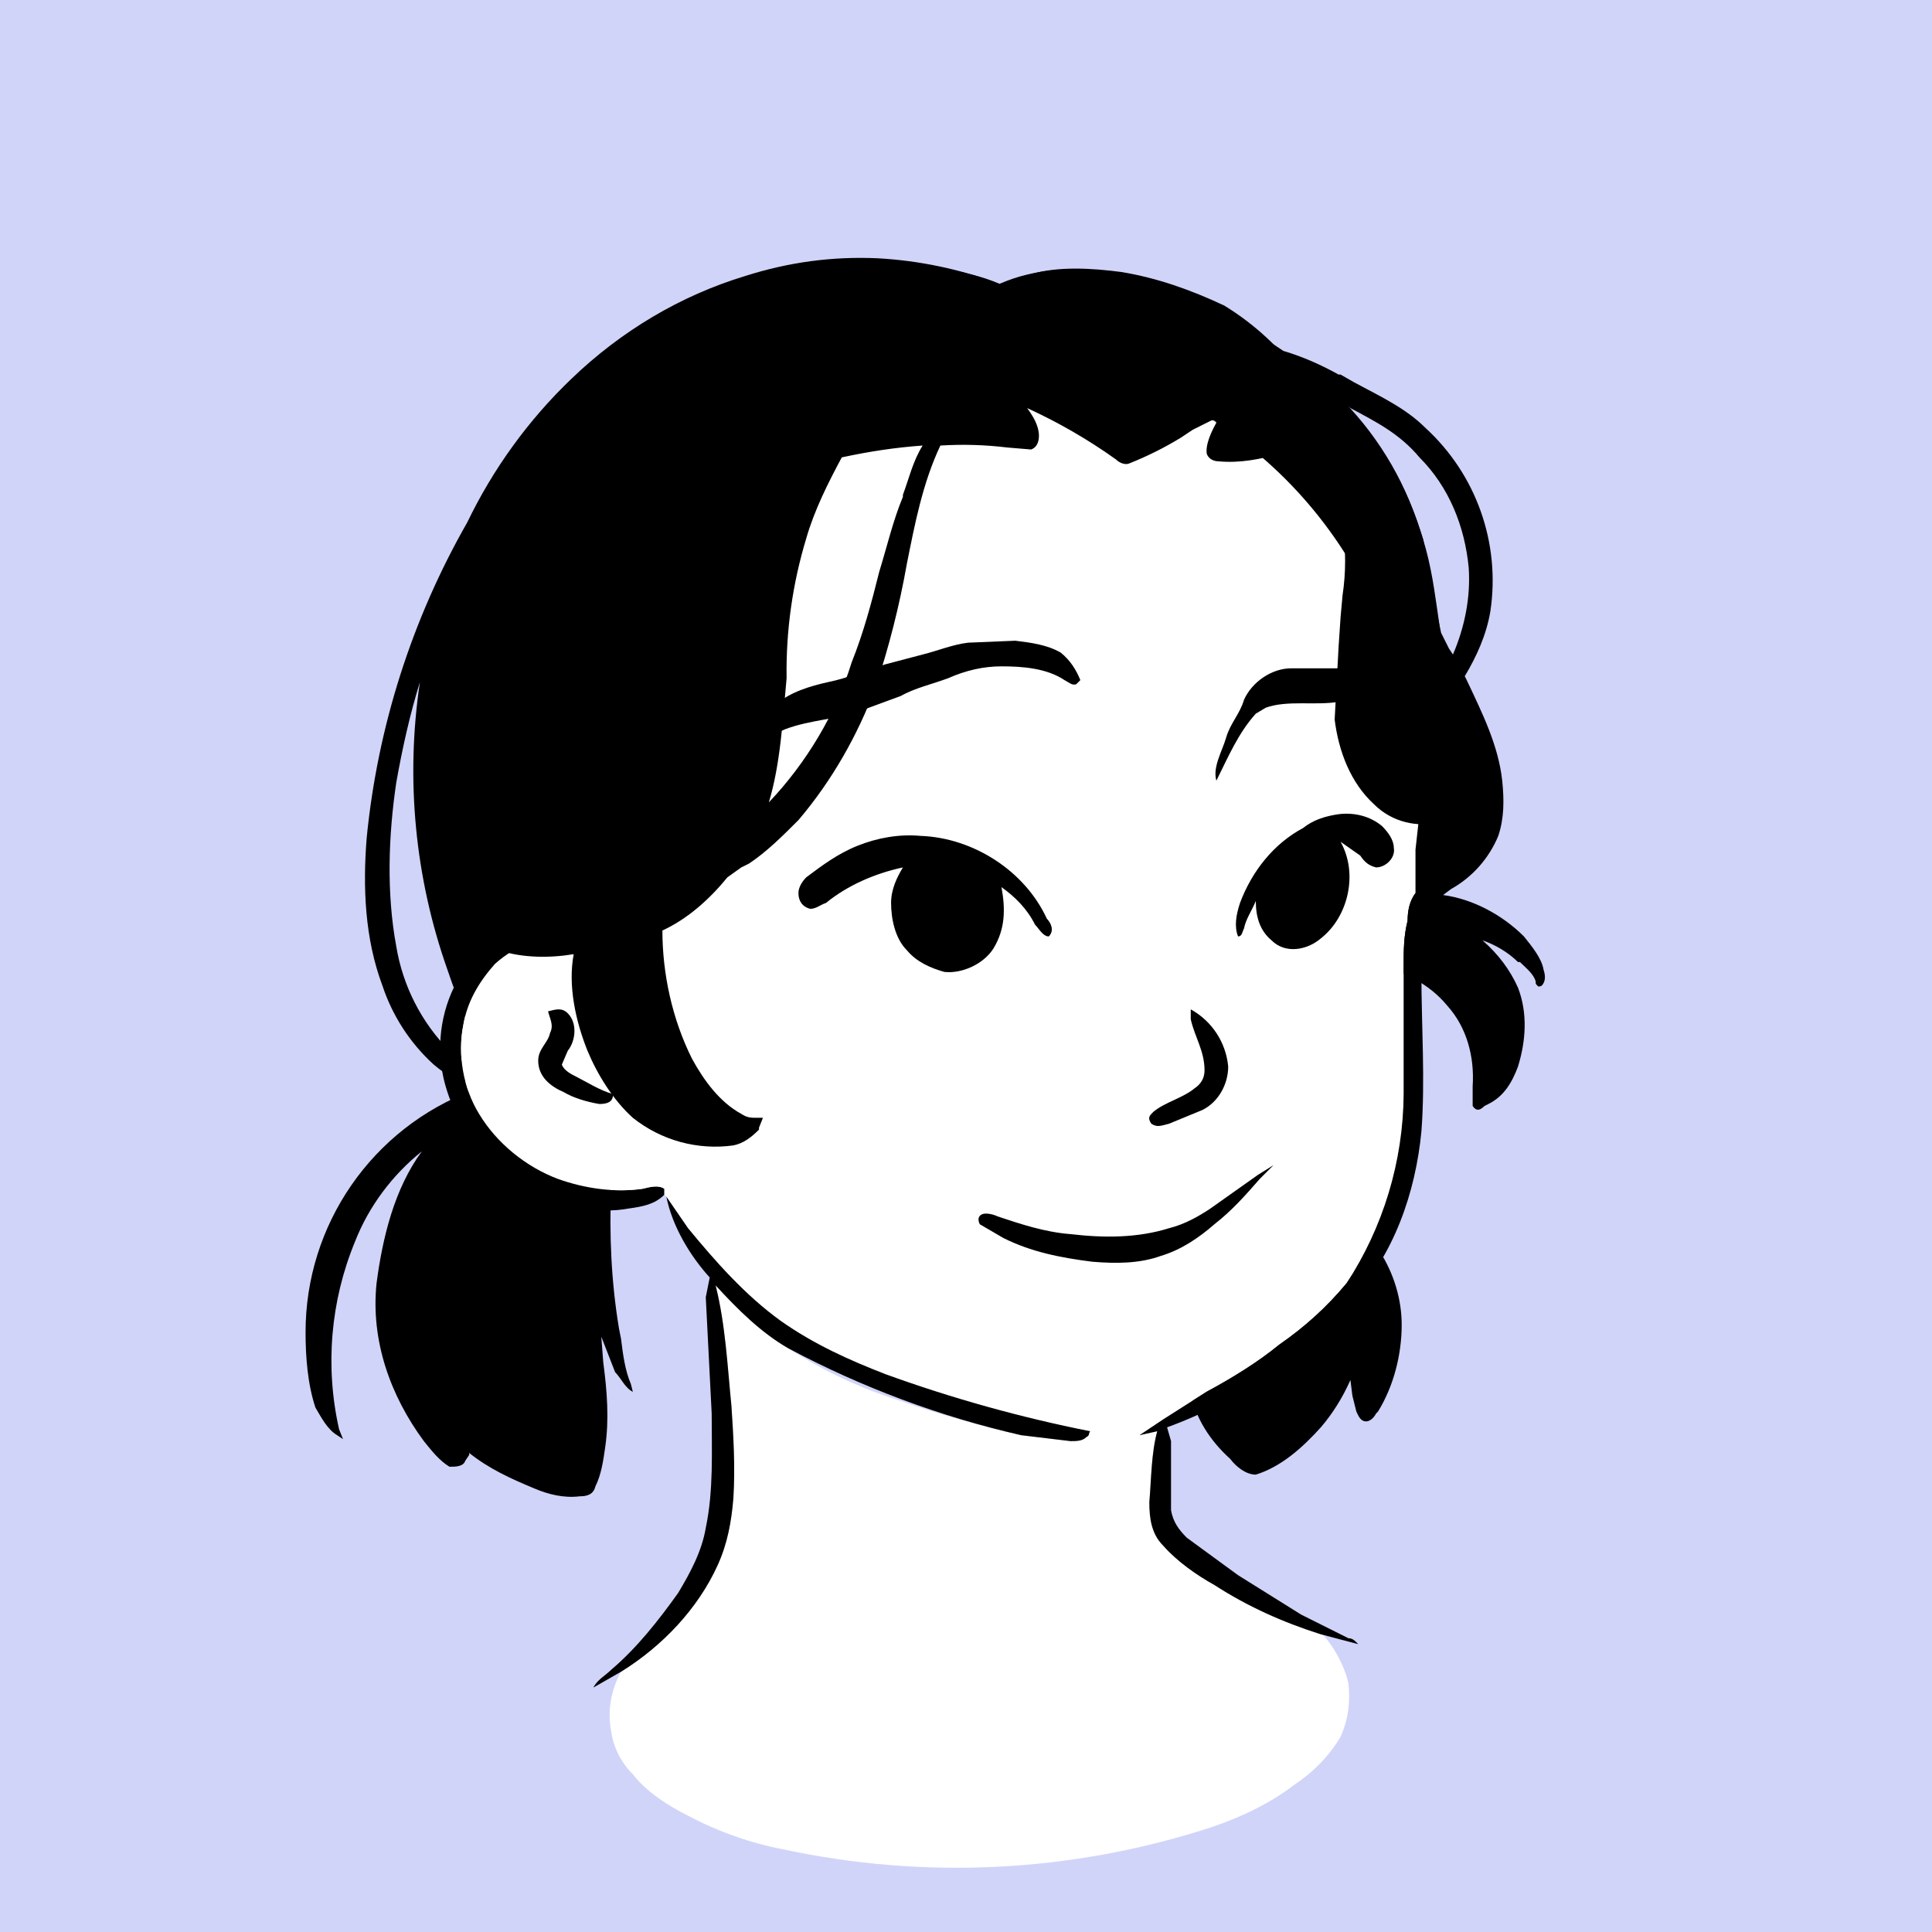
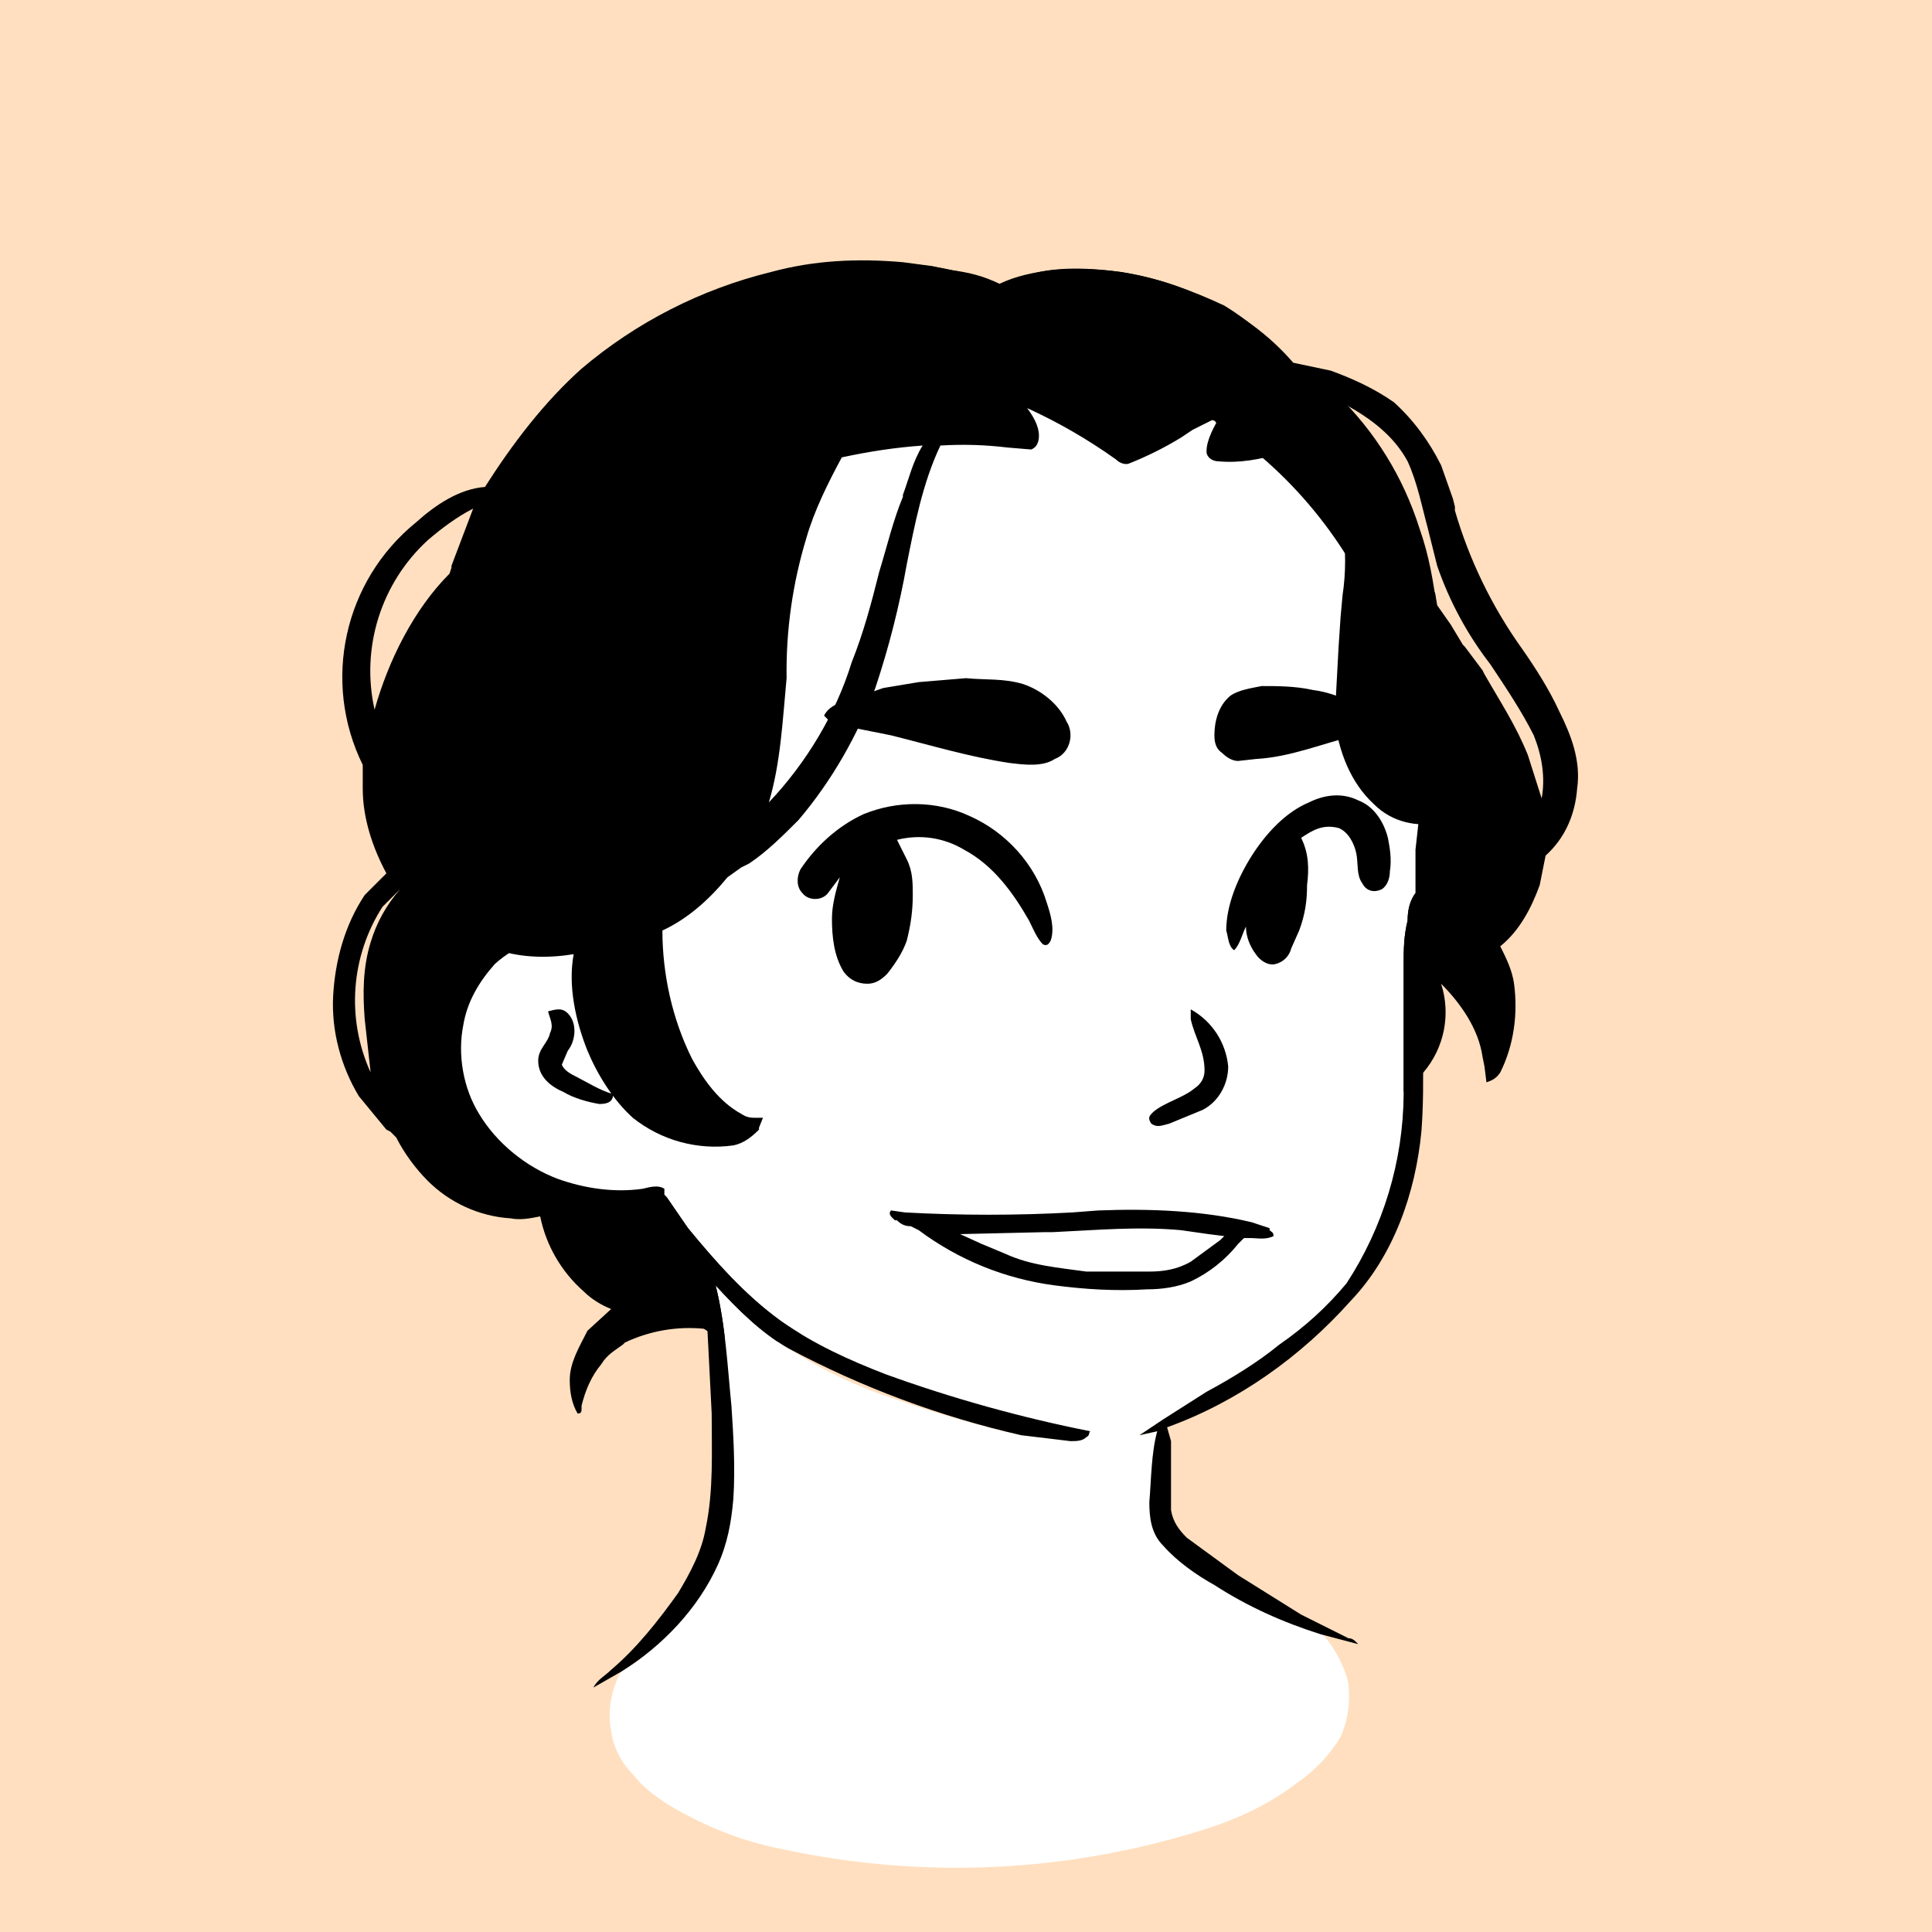
<svg xmlns="http://www.w3.org/2000/svg" viewBox="0 0 980 980" fill="none" shape-rendering="auto">
  <mask id="viewboxMask">
    <rect width="980" height="980" rx="0" ry="0" x="0" y="0" fill="#fff" />
  </mask>
  <g mask="url(#viewboxMask)">
-     <rect fill="#d1d4f9" width="980" height="980" x="0" y="0" />
+     <rect fill="#ffdfbf" width="980" height="980" x="0" y="0" />
    <g transform="translate(10 -60)">
-       <path fill-rule="evenodd" clip-rule="evenodd" d="M435 191a208 208 0 0 1 62 13c9-4 18-6 28-7a151 151 0 0 1 110 37l6 4c10 3 19 7 28 12h1l7 4c13 7 26 13 36 23a105 105 0 0 1 33 93c-2 12-7 23-13 33l1 2c8 17 16 33 18 51 1 10 1 19-2 28a55 55 0 0 1-24 27l-4 3c15 2 30 10 41 21 4 5 9 11 10 17 1 3 1 6-1 8-2 1-2 0-3-1v-1c-1-4-5-7-8-10h-1c-5-5-12-9-18-11 8 7 14 15 18 24 5 13 4 27 0 40-3 8-7 15-15 19l-2 1c-2 2-4 3-6 0v-10c1-15-3-30-13-41-9-11-22-17-35-21l-6-3-7-3c-2 0-4-1-5-4 0-5 3-10 7-13 7-6 16-10 25-10l1-4 1-1c-1-6 0-12 1-19v-2h-1c-3 1-6 1-9-1-6-2-11-6-15-11l-13-23-4-8-5-10-6-21-3-6-1-1-7-19v-1l-6-18-5-20-2-5-15-36-6-9-6-11c-1-7 3-13 7-19a333 333 0 0 1-28 15c-6 3-12 7-19 9-2 1-4-1-6-2l-5-3c-13-9-26-17-40-23 3 4 6 9 6 14-1 3-1 6-4 7l-13-1h-4c-10-2-19-2-29-1-9 19-13 40-17 60l-2 11c-4 18-9 35-15 52-8 24-21 47-38 66a132 132 0 0 1-30 25l-5 4c-9 12-21 21-34 28a123 123 0 0 0 23 77c5 7 11 14 20 17l4 1h4l-2 5v1c-4 4-8 6-13 8a71 71 0 0 1-53-17l-2-1-1 6-5 22-1 7v4c-1 24 0 48 4 72l1 5c1 8 2 16 5 23l1 4c-4-2-6-7-9-10l-7-18 1 13c2 15 3 29 1 43-1 7-2 14-5 20-1 4-4 5-8 5-8 1-16-1-23-4-12-5-23-10-33-18v1l-2 3c-1 3-5 3-8 3-5-3-9-8-13-13-17-23-27-51-24-80 3-23 9-48 23-67-15 12-27 28-34 46a158 158 0 0 0-8 95l2 5-3-2c-5-3-8-9-11-14-4-12-5-26-5-38a131 131 0 0 1 85-123l4-3c-9 0-17-4-24-10a94 94 0 0 1-26-40c-9-24-10-50-8-75a402 402 0 0 1 51-160c13-27 31-52 53-73 25-24 55-42 88-52 22-7 44-10 67-9Zm240 76c13 7 25 13 35 25 15 15 23 35 25 56 1 15-2 30-8 44l-2-3-4-8-3-14-6-33a166 166 0 0 0-40-69l3 2Zm-224 34 7-15c-14 1-27 3-41 6-8 14-15 30-20 46-5 19-7 38-8 58v7c-1 21-3 44-9 64 19-20 34-45 42-71 6-15 10-31 14-46 5-16 9-33 15-49ZM204 406h-1a303 303 0 0 0 14 146c6 18 14 36 23 53-8-1-16-7-22-12a98 98 0 0 1-27-53c-5-27-4-56 0-83 3-17 7-35 12-51h1Zm474 268c-6-6-14-8-22-7-9 1-17 4-24 10l-13 18-4 6-3 5c-6 8-10 17-13 26-5 11-7 22-5 34 2 13 10 25 20 34 3 4 8 8 13 8 13-4 24-14 33-24 6-7 11-15 15-24l1 8 2 8c1 2 2 5 5 5 2 0 4-2 5-4l1-1c8-13 12-29 12-44 0-13-4-26-11-37l-4-9-8-12Z" fill="#000000" />
+       <path fill-rule="evenodd" clip-rule="evenodd" d="m448 193 15 2 9 2c9 1 17 3 25 7 8-4 18-6 27-7a148 148 0 0 1 77 14 125 125 0 0 1 45 33l19 4c11 4 22 9 32 16 10 9 18 20 24 32l6 17 1 4v2a232 232 0 0 0 34 70c7 10 14 21 19 32 6 12 11 25 9 39-1 13-6 25-16 34l-3 15c-4 11-10 23-20 31 3 6 6 12 7 19 2 15 0 31-7 45-2 3-4 4-7 5l-1-8-1-5c-2-14-11-27-21-37a47 47 0 0 1-9 45c-7 9-18 16-28 22-5 2-10 4-15 2l-2-3c-1-2-3-3-3-5-2-7-2-15-2-23v-6c0-16 2-31 4-47-10-4-18-12-24-21-9-12-12-26-13-41-2-30 6-60 25-84l-6-5-4-4c-18-15-26-35-32-57-3-12-4-26 0-37-4 0-9-1-10-5-1-7 3-14 7-19l-13 7-5 2-10 6c-6 3-12 7-19 9-2 1-4-1-6-2l-5-3c-13-9-26-17-40-23 3 4 6 9 6 14-1 3-1 6-4 7l-13-1-5-1h-28c-8 19-12 38-16 58a532 532 0 0 1-29 91c-8 17-19 32-32 46-8 8-16 14-25 20 18 11 30 28 39 46 17 33 29 68 31 105 1 19-3 38-11 55-5 13-16 24-29 30-8 4-18 5-27 5-8-1-15-4-21-8a76 76 0 0 0-40 7l-1 1c-4 3-8 5-11 10-5 6-8 13-10 21v1c0 2 0 3-2 3-3-5-4-11-4-17 0-9 5-17 9-25l12-11c-5-2-10-5-14-9a69 69 0 0 1-22-38c-5 1-10 2-15 1-16-1-31-8-42-19-6-6-12-14-16-22l-3-3-2-1-14-17c-9-15-14-33-13-51s6-36 16-51l11-11c-7-13-12-28-12-43v-12a101 101 0 0 1 27-123c10-9 22-17 35-18 14-22 30-43 49-60a235 235 0 0 1 96-49c22-6 44-7 67-5Zm224 72c13 7 25 16 32 29 5 11 7 22 10 33l5 20a175 175 0 0 0 27 50c8 12 16 24 22 36 4 10 6 21 4 32l-7-22c-6-15-14-27-22-41l-1-2-9-12-1-1-6-10-7-10-1-6-1-2a168 168 0 0 0-45-94Zm-224 46 10-25c-14 1-27 3-41 6-8 15-15 29-20 46-6 23-7 47-9 70v6c-1 18-3 36-8 53a201 201 0 0 0 47-86l10-32 10-36 1-2Zm-218 7-11 29v1l-1 3c-18 18-31 44-38 69a90 90 0 0 1 27-86c7-6 15-12 23-16Zm-52 220c3-10 8-19 15-27l-9 9a88 88 0 0 0-6 84l-3-27c-1-13-1-26 3-39Z" fill="#000000" />
      <path d="M495 231a231 231 0 0 1 219 204c1 10 2 21 0 30-1 4-1 7-4 8-3-10-3-19-4-29a220 220 0 0 0-239-205c-42 4-83 19-117 44l-17 13a221 221 0 0 0-78 164c0 23 7 43 15 64h17c3 1 4 4 2 6l-6 2c-15 1-31 7-42 17-8 9-14 19-16 31-3 15 0 32 8 45 9 15 24 27 40 33 14 5 29 7 43 5 4-1 8-2 11 0v3c-5 5-11 6-18 7-16 3-33-1-47-8a86 86 0 0 1-47-58c-4-18-1-37 9-53 8-12 20-21 34-26-7-14-10-28-12-43-2-18-2-35 0-53 1-13 4-25 8-38a227 227 0 0 1 99-122c41-28 92-43 142-41Z" fill="#000" />
      <path d="M535 244a220 220 0 0 1 171 200c1 10 1 19 4 29l-2 18v22c-3 4-4 9-4 14-2 8-2 15-2 23v65c0 21-3 42-11 61-4 13-10 24-18 35-10 12-21 22-34 31-11 9-24 17-37 24l-22 14-12 8 9-2c-3 11-3 24-4 36 0 8 1 16 7 22a235 235 0 0 0 81 45c6 7 11 16 13 25 1 9 0 18-4 27-6 10-14 18-23 24-13 10-28 17-43 22a417 417 0 0 1-217 11c-16-3-33-9-48-17-10-5-21-12-28-21-6-6-10-14-11-22-2-10 0-21 5-30 21-13 39-32 49-54 5-11 7-22 8-34 1-16 0-32-1-47-2-20-3-41-8-61 11 12 23 24 37 32 17 11 36 20 55 26 20 7 41 13 63 18l25 3c3 0 6 0 8-2 2-1 1-2 2-3l-17-2c-29-7-58-16-87-27-18-7-36-15-53-27-18-13-33-30-47-47l-11-16-1-1v-3c-3-2-7-1-11 0-14 2-29 0-43-5-16-6-31-18-40-33-8-13-11-30-8-45 2-12 8-22 16-31 11-10 27-16 42-17l6-2c2-2 1-5-2-6h-17c-8-21-15-41-15-64-1-14 2-27 5-41a221 221 0 0 1 73-123l17-13a230 230 0 0 1 185-39Z" fill="#ffffff" />
      <path d="M708 513c3 3 2 7 3 12v29c0 26 2 54 0 80-3 31-14 63-36 86-25 28-57 51-93 64l2 7v35c1 6 4 10 8 14l26 19 32 20 24 12c2 0 3 1 5 3l-19-5c-19-6-37-14-54-25-9-5-19-12-26-20-6-6-7-14-7-22 1-12 1-25 4-36l-9 2 12-8 22-14c13-7 26-15 37-24 13-9 24-19 34-31a178 178 0 0 0 29-96v-65c0-8 0-15 2-23 0-5 1-10 4-14ZM278 574c5 5 4 14 0 19l-3 7c1 3 5 5 7 6 6 3 12 7 19 9 0 4-3 5-7 5-6-1-13-3-18-6-7-3-13-8-13-16 0-6 5-9 6-14 2-4 0-7-1-11 4-1 7-2 10 1ZM328 667l11 16c14 17 29 34 47 47 17 12 35 20 53 27a714 714 0 0 0 104 29c-1 1 0 2-2 3-2 2-5 2-8 2l-25-3a478 478 0 0 1-118-44c-14-8-26-20-37-32 5 20 6 41 8 61 1 15 2 31 1 47-1 12-3 23-8 34-10 22-28 41-49 54l-14 8c2-4 6-6 9-9 13-11 24-25 34-39 6-10 12-21 14-33 4-19 3-39 3-58l-3-59 2-10c-10-11-19-26-22-41Z" fill="#000" />
-       <path d="M669 473c8-1 16 1 22 6 3 3 6 7 6 11 1 5-4 10-9 10-4-1-6-3-8-6l-10-7c9 16 4 38-10 49-7 6-18 8-25 1-6-5-8-12-8-20-2 5-5 9-6 14-1 2-1 4-3 4-2-5-1-11 1-17 6-16 17-30 32-38 5-4 11-6 18-7ZM457 484c27 1 53 18 64 42 2 2 4 6 1 9-3 0-5-4-7-6-4-8-10-14-17-19 2 11 2 21-4 31-5 8-16 13-25 12-7-2-14-5-19-11-6-6-8-16-8-24 0-7 3-13 6-18-14 3-28 9-39 18-3 1-5 3-8 3-4-1-6-4-6-8 0-3 2-6 4-8 8-6 16-12 26-16s21-6 32-5Z" fill="#000000" />
-       <path d="M505 385c8 1 16 2 23 6 5 4 8 9 10 14l-2 2c-2 1-4-1-6-2-9-6-21-7-32-7-9 0-18 2-27 6-8 3-17 5-24 9l-19 7c-13 5-27 5-40 10-7 3-12 9-18 13l-9 9c1-8 5-16 10-22l13-13c7-6 17-9 26-11 10-2 19-6 29-9l19-5c8-2 15-5 23-6l24-1ZM671 399c7 1 14 4 22 4v3c-7 6-15 9-24 10-12 2-26-1-37 3l-5 3c-9 10-14 22-20 34-2-7 3-15 5-22s7-12 9-19c4-9 14-16 24-16h26Z" fill="#000000" />
+       <path d="M679 466c8 3 13 11 15 19 1 5 2 11 1 17 0 3-1 7-4 9-4 2-8 1-10-3-3-4-2-10-3-15s-4-11-9-13c-8-2-13 1-19 5 4 8 4 16 3 24 0 8-1 15-4 23l-4 9c-1 4-4 7-8 8s-8-2-10-5c-3-4-5-9-5-14-2 4-3 9-6 12-3-2-3-7-4-10 0-13 6-27 13-38s17-22 29-27c8-4 17-5 25-1ZM482 474c18 8 33 24 39 44 2 6 4 13 2 19-1 2-2 3-4 2-3-3-5-8-7-12-8-14-18-28-33-36-10-6-22-8-34-5l5 10c3 6 3 12 3 18 0 8-1 15-3 23-2 6-6 12-10 17-3 3-6 5-10 5-5 0-9-2-12-6-5-8-6-18-6-27 0-7 2-14 4-21l-6 8c-3 4-10 4-13 0-3-3-3-8-1-12 8-12 19-22 32-28 17-7 37-7 54 1Z" fill="#000000" />
+       <path d="M480 404c10 1 19 0 29 3 9 3 18 10 22 19 4 6 2 16-6 19-6 4-15 3-23 2-20-3-40-9-60-14l-20-4-10-2-4-4c2-4 6-6 10-7l20-7 18-3 24-2ZM656 410c8 1 15 4 22 7l9 4c2 2 3 6 1 8l-10 4c-17 4-33 11-51 12l-9 1c-3 0-6-2-8-4-3-2-4-5-4-9 0-7 2-15 8-20 4-3 11-4 16-5 8 0 17 0 26 2Z" fill="#000000" />
      <path d="M594 572a37 37 0 0 1 19 29c0 9-5 18-13 22l-17 7c-4 1-6 2-9 0-2-3-1-4 1-6 6-5 15-7 21-12 3-2 5-5 5-9 0-10-5-17-7-26v-5Z" fill="#000000" />
-       <path d="m636 651-7 7c-7 8-14 16-23 23-8 7-17 13-27 16-11 4-23 4-35 3-16-2-31-5-45-12l-12-7c-1-2-1-4 1-5s6 0 8 1c12 4 24 8 37 9 17 2 34 2 50-3 8-2 15-6 21-10l24-17 8-5Z" fill="#000000" />
+       <path fill-rule="evenodd" clip-rule="evenodd" d="m634 683-9-3c-25-6-52-7-78-6l-13 1a774 774 0 0 1-85 0l-7-1c-2 2 1 4 2 5h1c2 2 4 3 7 3l4 2a147 147 0 0 0 69 28c15 2 31 3 47 2 7 0 15-1 22-4a68 68 0 0 0 24-19l3-3h3c4 0 8 1 12-1 0-2-1-2-2-3v-1Zm-31 3-14-2c-22-2-43 0-65 1h-4l-43 1 11 5 12 5c13 6 27 7 41 9h32c7 0 14-1 21-5l15-11 2-2-8-1Z" fill="#000000" />
      <path fill-rule="evenodd" clip-rule="evenodd" d="M468 196a218 218 0 0 0-234 122 323 323 0 0 0-25 186l4 19c1 3 3 6 5 6l4 1h1c5 6 12 10 20 12 12 4 26 4 38 2-3 16 1 34 7 49 5 12 13 25 23 34a67 67 0 0 0 51 14c5-1 9-4 13-8v-1l2-5h-3c-3 0-5 0-8-2-11-6-19-17-25-28-10-20-15-43-15-65 13-6 24-16 33-27l7-5 4-2c9-6 17-14 25-22 17-20 30-43 39-67a443 443 0 0 0 16-63c4-20 8-41 17-60a185 185 0 0 1 34 1l12 1c3-1 4-4 4-7 0-5-3-10-6-14a272 272 0 0 1 45 26c2 2 5 3 7 2a172 172 0 0 0 26-13l6-4 14-7c-3 5-7 12-7 18 0 3 3 5 6 5 11 1 21-1 32-4l4-1c4-1 8 2 11 4 9 9 15 22 16 34a118 118 0 0 1 0 35l-1 11-1 15-2 37c2 16 8 32 20 43 9 9 22 12 34 9 6-2 12-6 16-10 5-4 7-9 7-16l-11 4-14 4v-8c4-3 8-7 10-11l-2-9-1-7-3-23-3-25-1-7c-2-14-4-27-9-41a162 162 0 0 0-42-68c-6-4-11-7-18-9a136 136 0 0 0-39-36c-17-8-34-14-52-17-15-2-32-3-46 1l-16 5c-9-4-19-6-29-8Zm-20 115c3-8 5-17 10-25-14 1-27 3-41 6-7 13-14 27-18 41a232 232 0 0 0-10 71c-2 21-3 43-9 63 19-20 34-45 42-71 6-15 10-30 14-46 4-13 7-26 12-38v-1Z" fill="#000000" />
    </g>
    <g transform="translate(10 -60)" />
  </g>
</svg>
